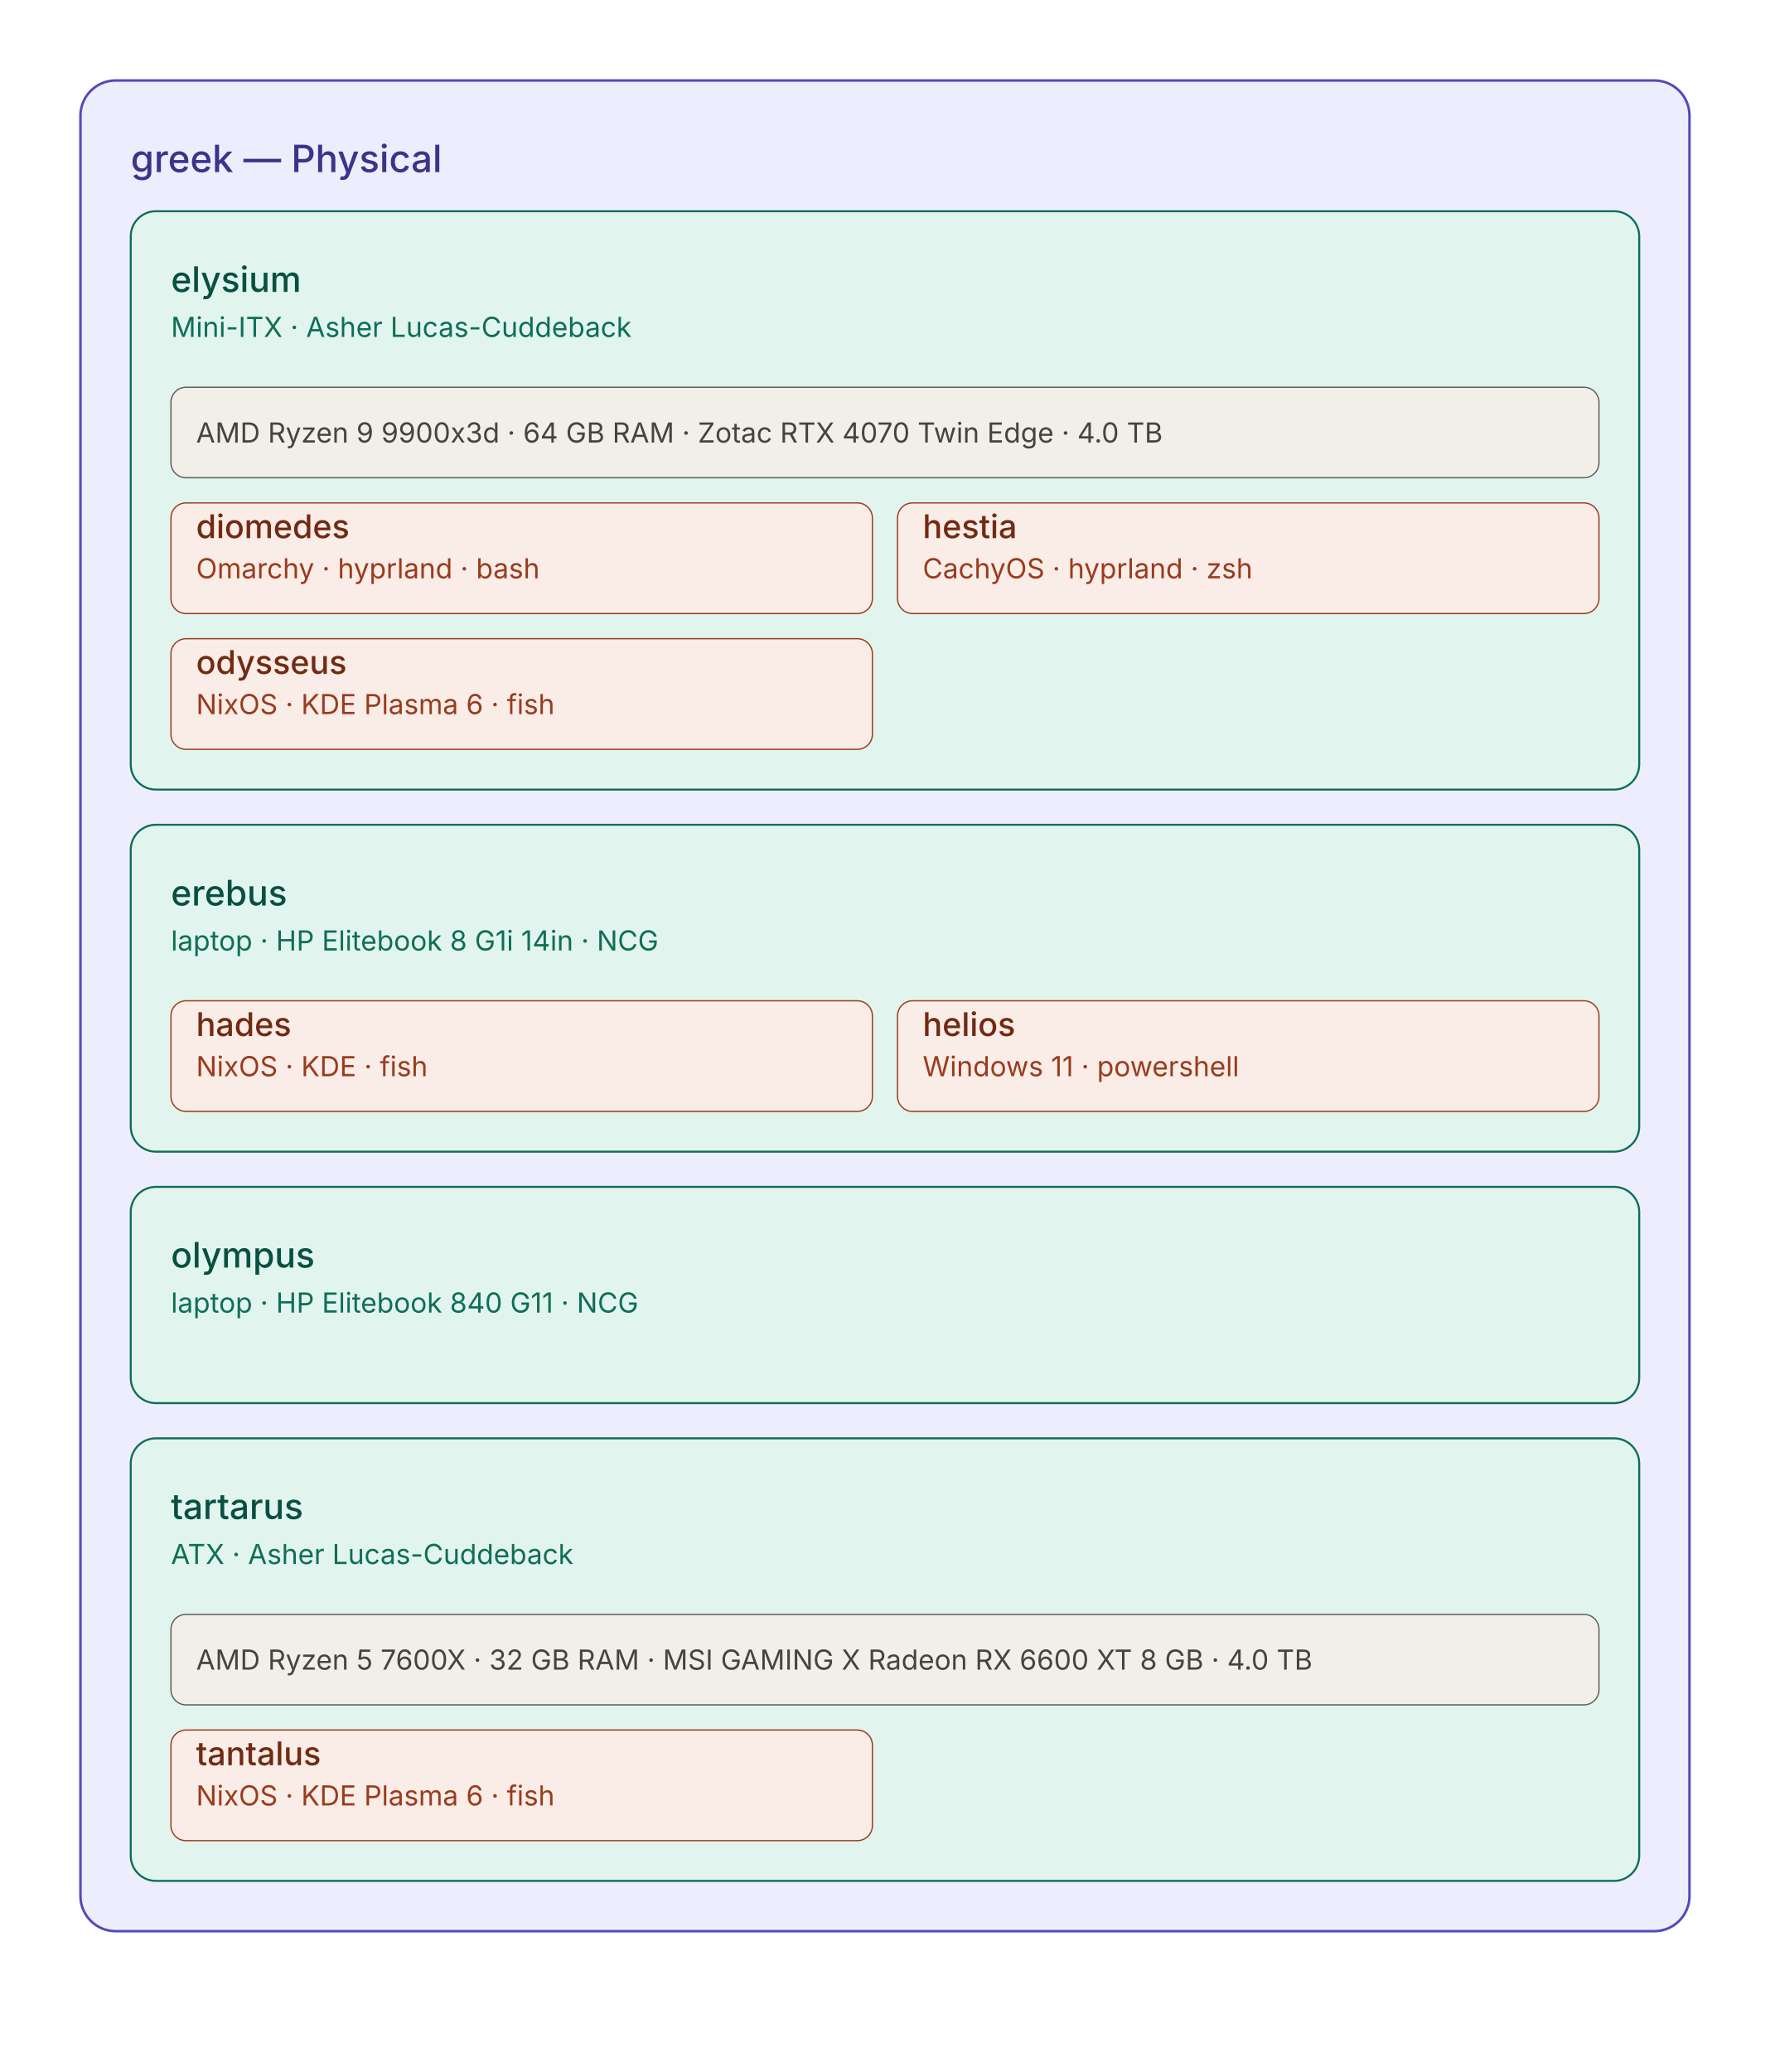
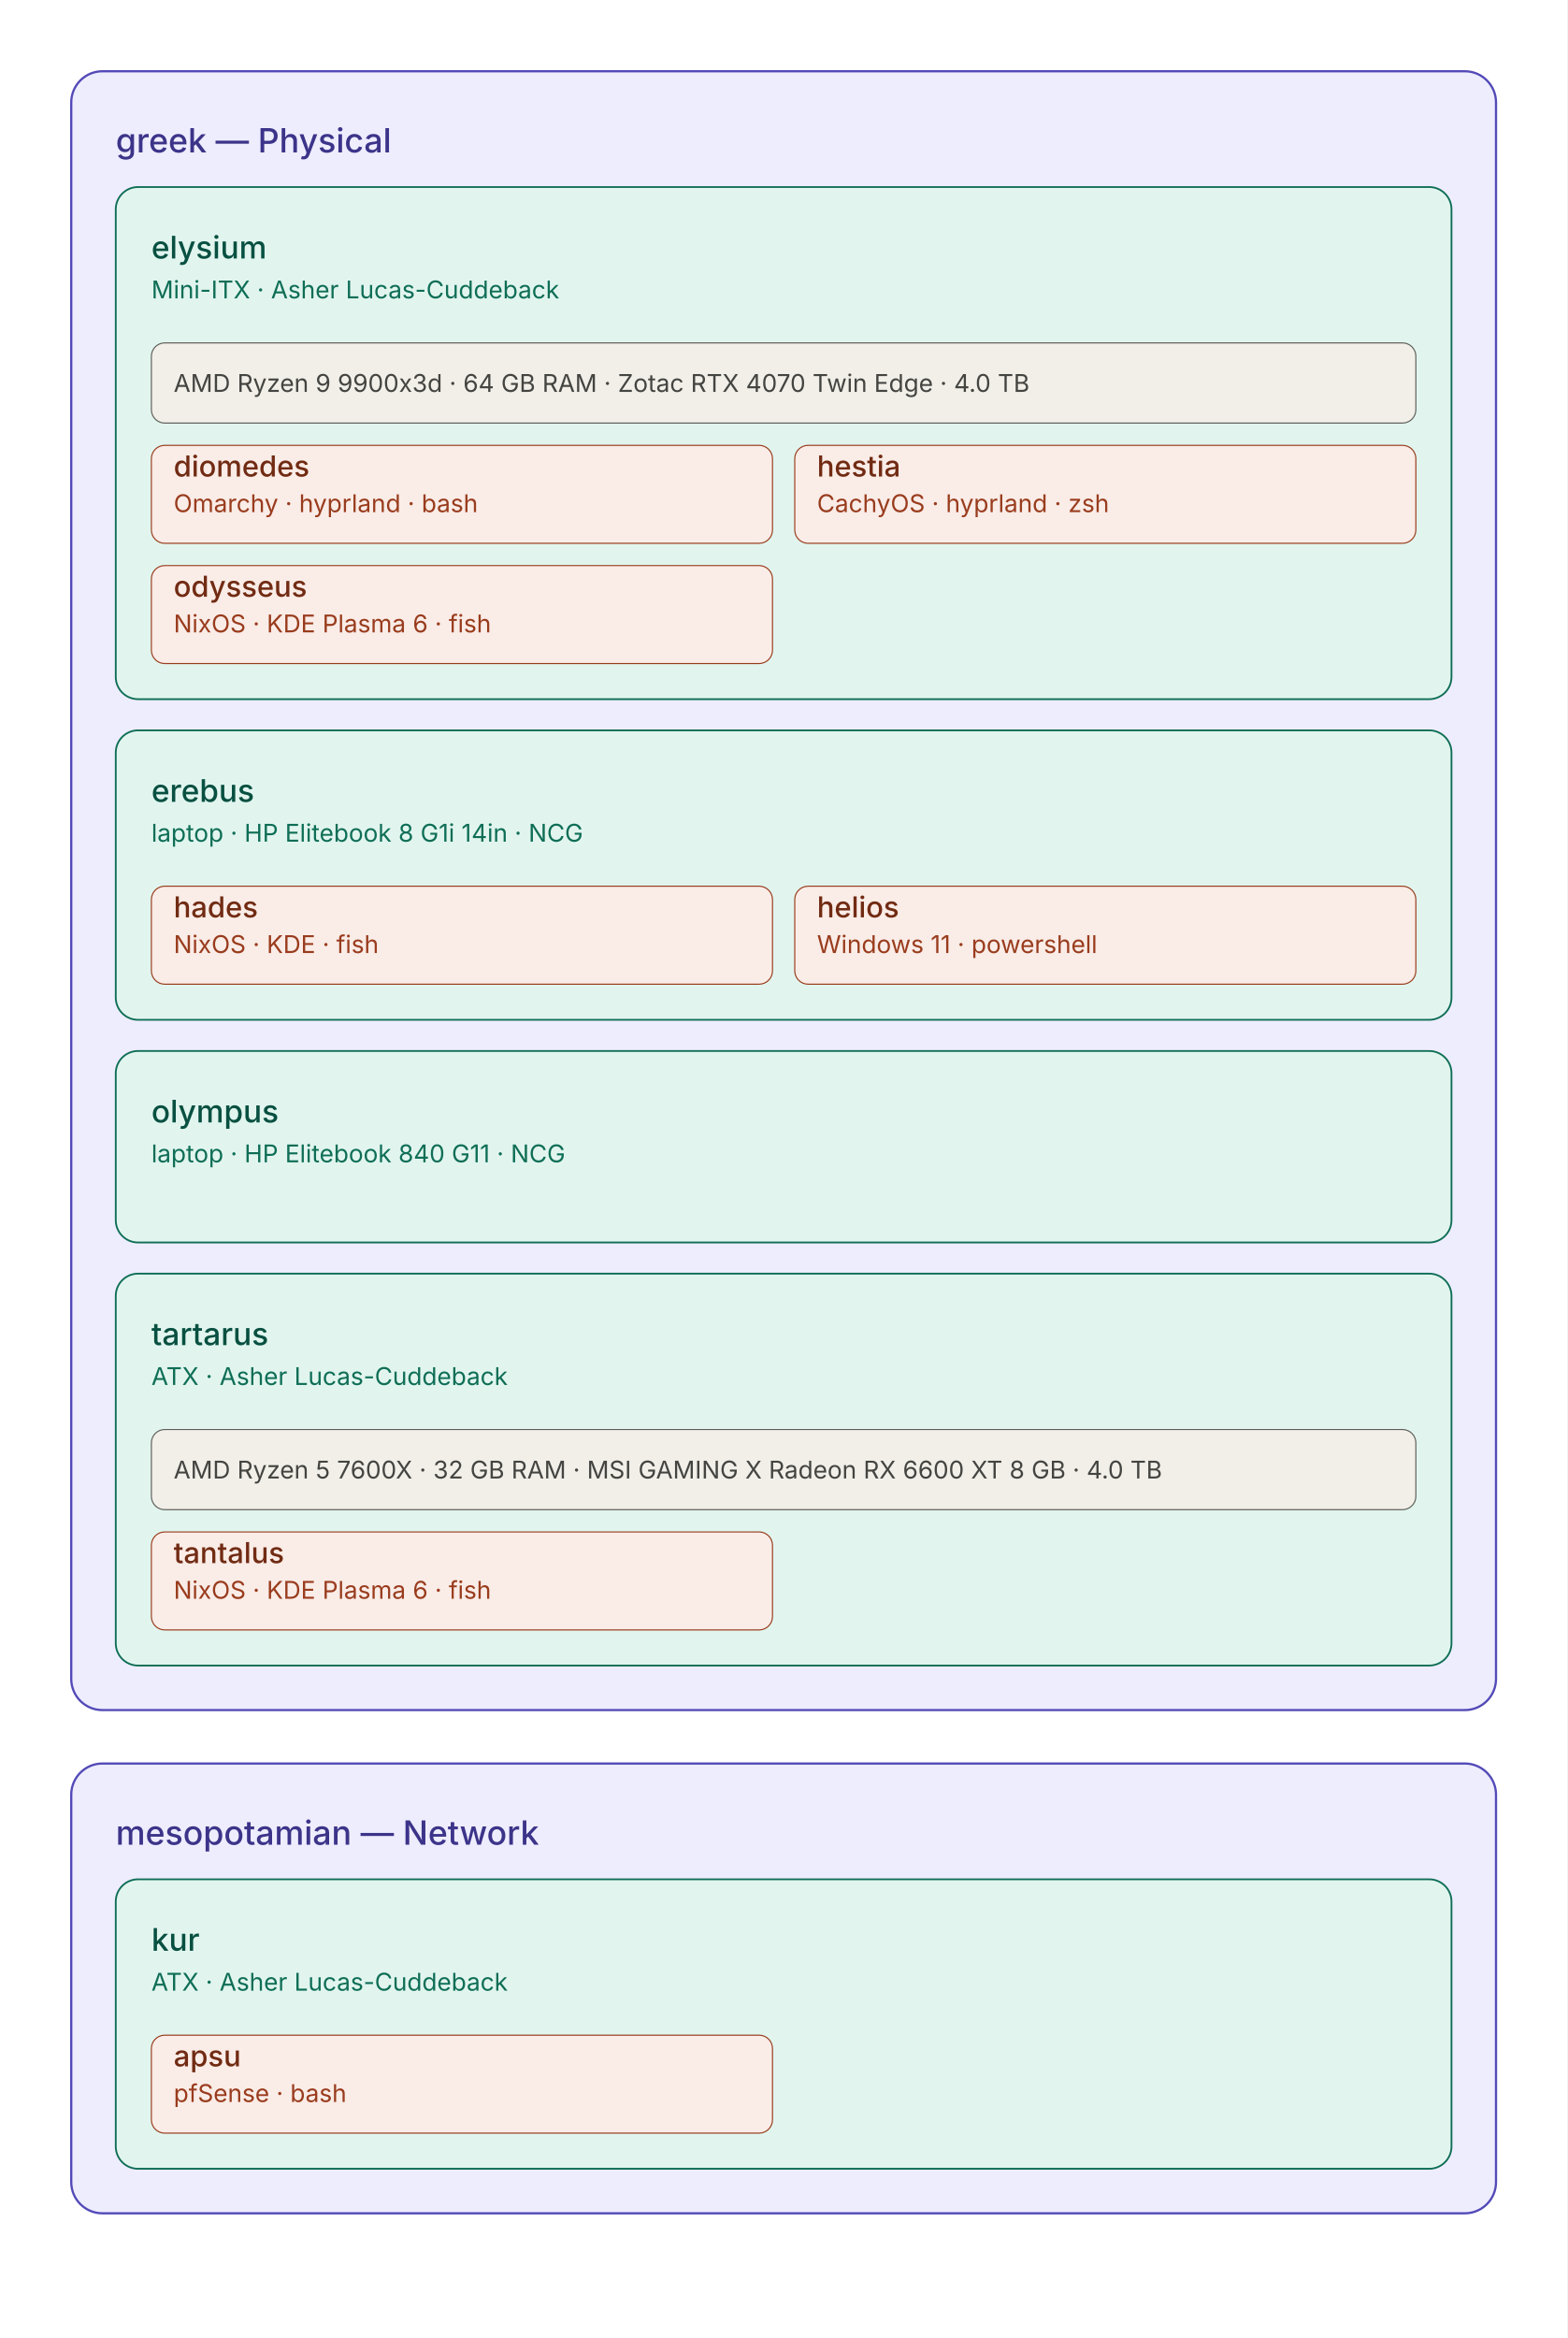
- <svg xmlns="http://www.w3.org/2000/svg" width="704" height="824" viewBox="0 0 704 824" font-family="system-ui, -apple-system, 'Segoe UI', sans-serif">
-   <rect width="704" height="824" fill="#FFFFFF" />
+ <svg xmlns="http://www.w3.org/2000/svg" width="704" height="1050" viewBox="0 0 704 1050" font-family="system-ui, -apple-system, 'Segoe UI', sans-serif">
+   <rect width="704" height="1050" fill="#FFFFFF" />
  <rect x="32" y="32" width="640" height="736" rx="14" fill="#EEEDFE" stroke="#534AB7" stroke-width="1.0" />
  <text x="52" y="63" text-anchor="start" font-size="15" font-weight="500" fill="#3C3489" dominant-baseline="central">greek  —  Physical</text>
  <rect x="52" y="84" width="600" height="230" rx="10" fill="#E1F5EE" stroke="#0F6E56" stroke-width="0.8" />
  <text x="68" y="111" text-anchor="start" font-size="14" font-weight="500" fill="#085041" dominant-baseline="central">elysium</text>
  <text x="68" y="130" text-anchor="start" font-size="11" font-weight="400" fill="#0F6E56" dominant-baseline="central">Mini-ITX  ·  Asher Lucas-Cuddeback</text>
  <rect x="68" y="154" width="568" height="36" rx="6" fill="#F1EFE8" stroke="#5F5E5A" stroke-width="0.5" />
  <text x="78" y="172" text-anchor="start" font-size="11" font-weight="400" fill="#444441" dominant-baseline="central">AMD Ryzen 9 9900x3d  ·  64 GB RAM  ·  Zotac RTX 4070 Twin Edge  ·  4.0 TB</text>
  <rect x="68" y="200" width="279" height="44" rx="6" fill="#FAECE7" stroke="#993C1D" stroke-width="0.5" />
  <text x="78" y="214" text-anchor="start" font-size="13" font-weight="500" fill="#712B13" dominant-baseline="auto">diomedes</text>
  <text x="78" y="230" text-anchor="start" font-size="11" font-weight="400" fill="#993C1D" dominant-baseline="auto">Omarchy  ·  hyprland  ·  bash</text>
  <rect x="357" y="200" width="279" height="44" rx="6" fill="#FAECE7" stroke="#993C1D" stroke-width="0.5" />
  <text x="367" y="214" text-anchor="start" font-size="13" font-weight="500" fill="#712B13" dominant-baseline="auto">hestia</text>
  <text x="367" y="230" text-anchor="start" font-size="11" font-weight="400" fill="#993C1D" dominant-baseline="auto">CachyOS  ·  hyprland  ·  zsh</text>
  <rect x="68" y="254" width="279" height="44" rx="6" fill="#FAECE7" stroke="#993C1D" stroke-width="0.5" />
  <text x="78" y="268" text-anchor="start" font-size="13" font-weight="500" fill="#712B13" dominant-baseline="auto">odysseus</text>
  <text x="78" y="284" text-anchor="start" font-size="11" font-weight="400" fill="#993C1D" dominant-baseline="auto">NixOS  ·  KDE Plasma 6  ·  fish</text>
  <rect x="52" y="328" width="600" height="130" rx="10" fill="#E1F5EE" stroke="#0F6E56" stroke-width="0.8" />
  <text x="68" y="355" text-anchor="start" font-size="14" font-weight="500" fill="#085041" dominant-baseline="central">erebus</text>
  <text x="68" y="374" text-anchor="start" font-size="11" font-weight="400" fill="#0F6E56" dominant-baseline="central">laptop  ·  HP Elitebook 8 G1i 14in  ·  NCG</text>
  <rect x="68" y="398" width="279" height="44" rx="6" fill="#FAECE7" stroke="#993C1D" stroke-width="0.5" />
  <text x="78" y="412" text-anchor="start" font-size="13" font-weight="500" fill="#712B13" dominant-baseline="auto">hades</text>
  <text x="78" y="428" text-anchor="start" font-size="11" font-weight="400" fill="#993C1D" dominant-baseline="auto">NixOS  ·  KDE  ·  fish</text>
  <rect x="357" y="398" width="279" height="44" rx="6" fill="#FAECE7" stroke="#993C1D" stroke-width="0.5" />
  <text x="367" y="412" text-anchor="start" font-size="13" font-weight="500" fill="#712B13" dominant-baseline="auto">helios</text>
  <text x="367" y="428" text-anchor="start" font-size="11" font-weight="400" fill="#993C1D" dominant-baseline="auto">Windows 11  ·  powershell</text>
  <rect x="52" y="472" width="600" height="86" rx="10" fill="#E1F5EE" stroke="#0F6E56" stroke-width="0.8" />
  <text x="68" y="499" text-anchor="start" font-size="14" font-weight="500" fill="#085041" dominant-baseline="central">olympus</text>
  <text x="68" y="518" text-anchor="start" font-size="11" font-weight="400" fill="#0F6E56" dominant-baseline="central">laptop  ·  HP Elitebook 840 G11  ·  NCG</text>
  <rect x="52" y="572" width="600" height="176" rx="10" fill="#E1F5EE" stroke="#0F6E56" stroke-width="0.8" />
  <text x="68" y="599" text-anchor="start" font-size="14" font-weight="500" fill="#085041" dominant-baseline="central">tartarus</text>
  <text x="68" y="618" text-anchor="start" font-size="11" font-weight="400" fill="#0F6E56" dominant-baseline="central">ATX  ·  Asher Lucas-Cuddeback</text>
  <rect x="68" y="642" width="568" height="36" rx="6" fill="#F1EFE8" stroke="#5F5E5A" stroke-width="0.5" />
  <text x="78" y="660" text-anchor="start" font-size="11" font-weight="400" fill="#444441" dominant-baseline="central">AMD Ryzen 5 7600X  ·  32 GB RAM  ·  MSI GAMING X Radeon RX 6600 XT 8 GB  ·  4.0 TB</text>
  <rect x="68" y="688" width="279" height="44" rx="6" fill="#FAECE7" stroke="#993C1D" stroke-width="0.5" />
  <text x="78" y="702" text-anchor="start" font-size="13" font-weight="500" fill="#712B13" dominant-baseline="auto">tantalus</text>
  <text x="78" y="718" text-anchor="start" font-size="11" font-weight="400" fill="#993C1D" dominant-baseline="auto">NixOS  ·  KDE Plasma 6  ·  fish</text>
+   <rect x="32" y="792" width="640" height="202" rx="14" fill="#EEEDFE" stroke="#534AB7" stroke-width="1.0" />
+   <text x="52" y="823" text-anchor="start" font-size="15" font-weight="500" fill="#3C3489" dominant-baseline="central">mesopotamian  —  Network</text>
+   <rect x="52" y="844" width="600" height="130" rx="10" fill="#E1F5EE" stroke="#0F6E56" stroke-width="0.8" />
+   <text x="68" y="871" text-anchor="start" font-size="14" font-weight="500" fill="#085041" dominant-baseline="central">kur</text>
+   <text x="68" y="890" text-anchor="start" font-size="11" font-weight="400" fill="#0F6E56" dominant-baseline="central">ATX  ·  Asher Lucas-Cuddeback</text>
+   <rect x="68" y="914" width="279" height="44" rx="6" fill="#FAECE7" stroke="#993C1D" stroke-width="0.5" />
+   <text x="78" y="928" text-anchor="start" font-size="13" font-weight="500" fill="#712B13" dominant-baseline="auto">apsu</text>
+   <text x="78" y="944" text-anchor="start" font-size="11" font-weight="400" fill="#993C1D" dominant-baseline="auto">pfSense  ·  bash</text>
</svg>
